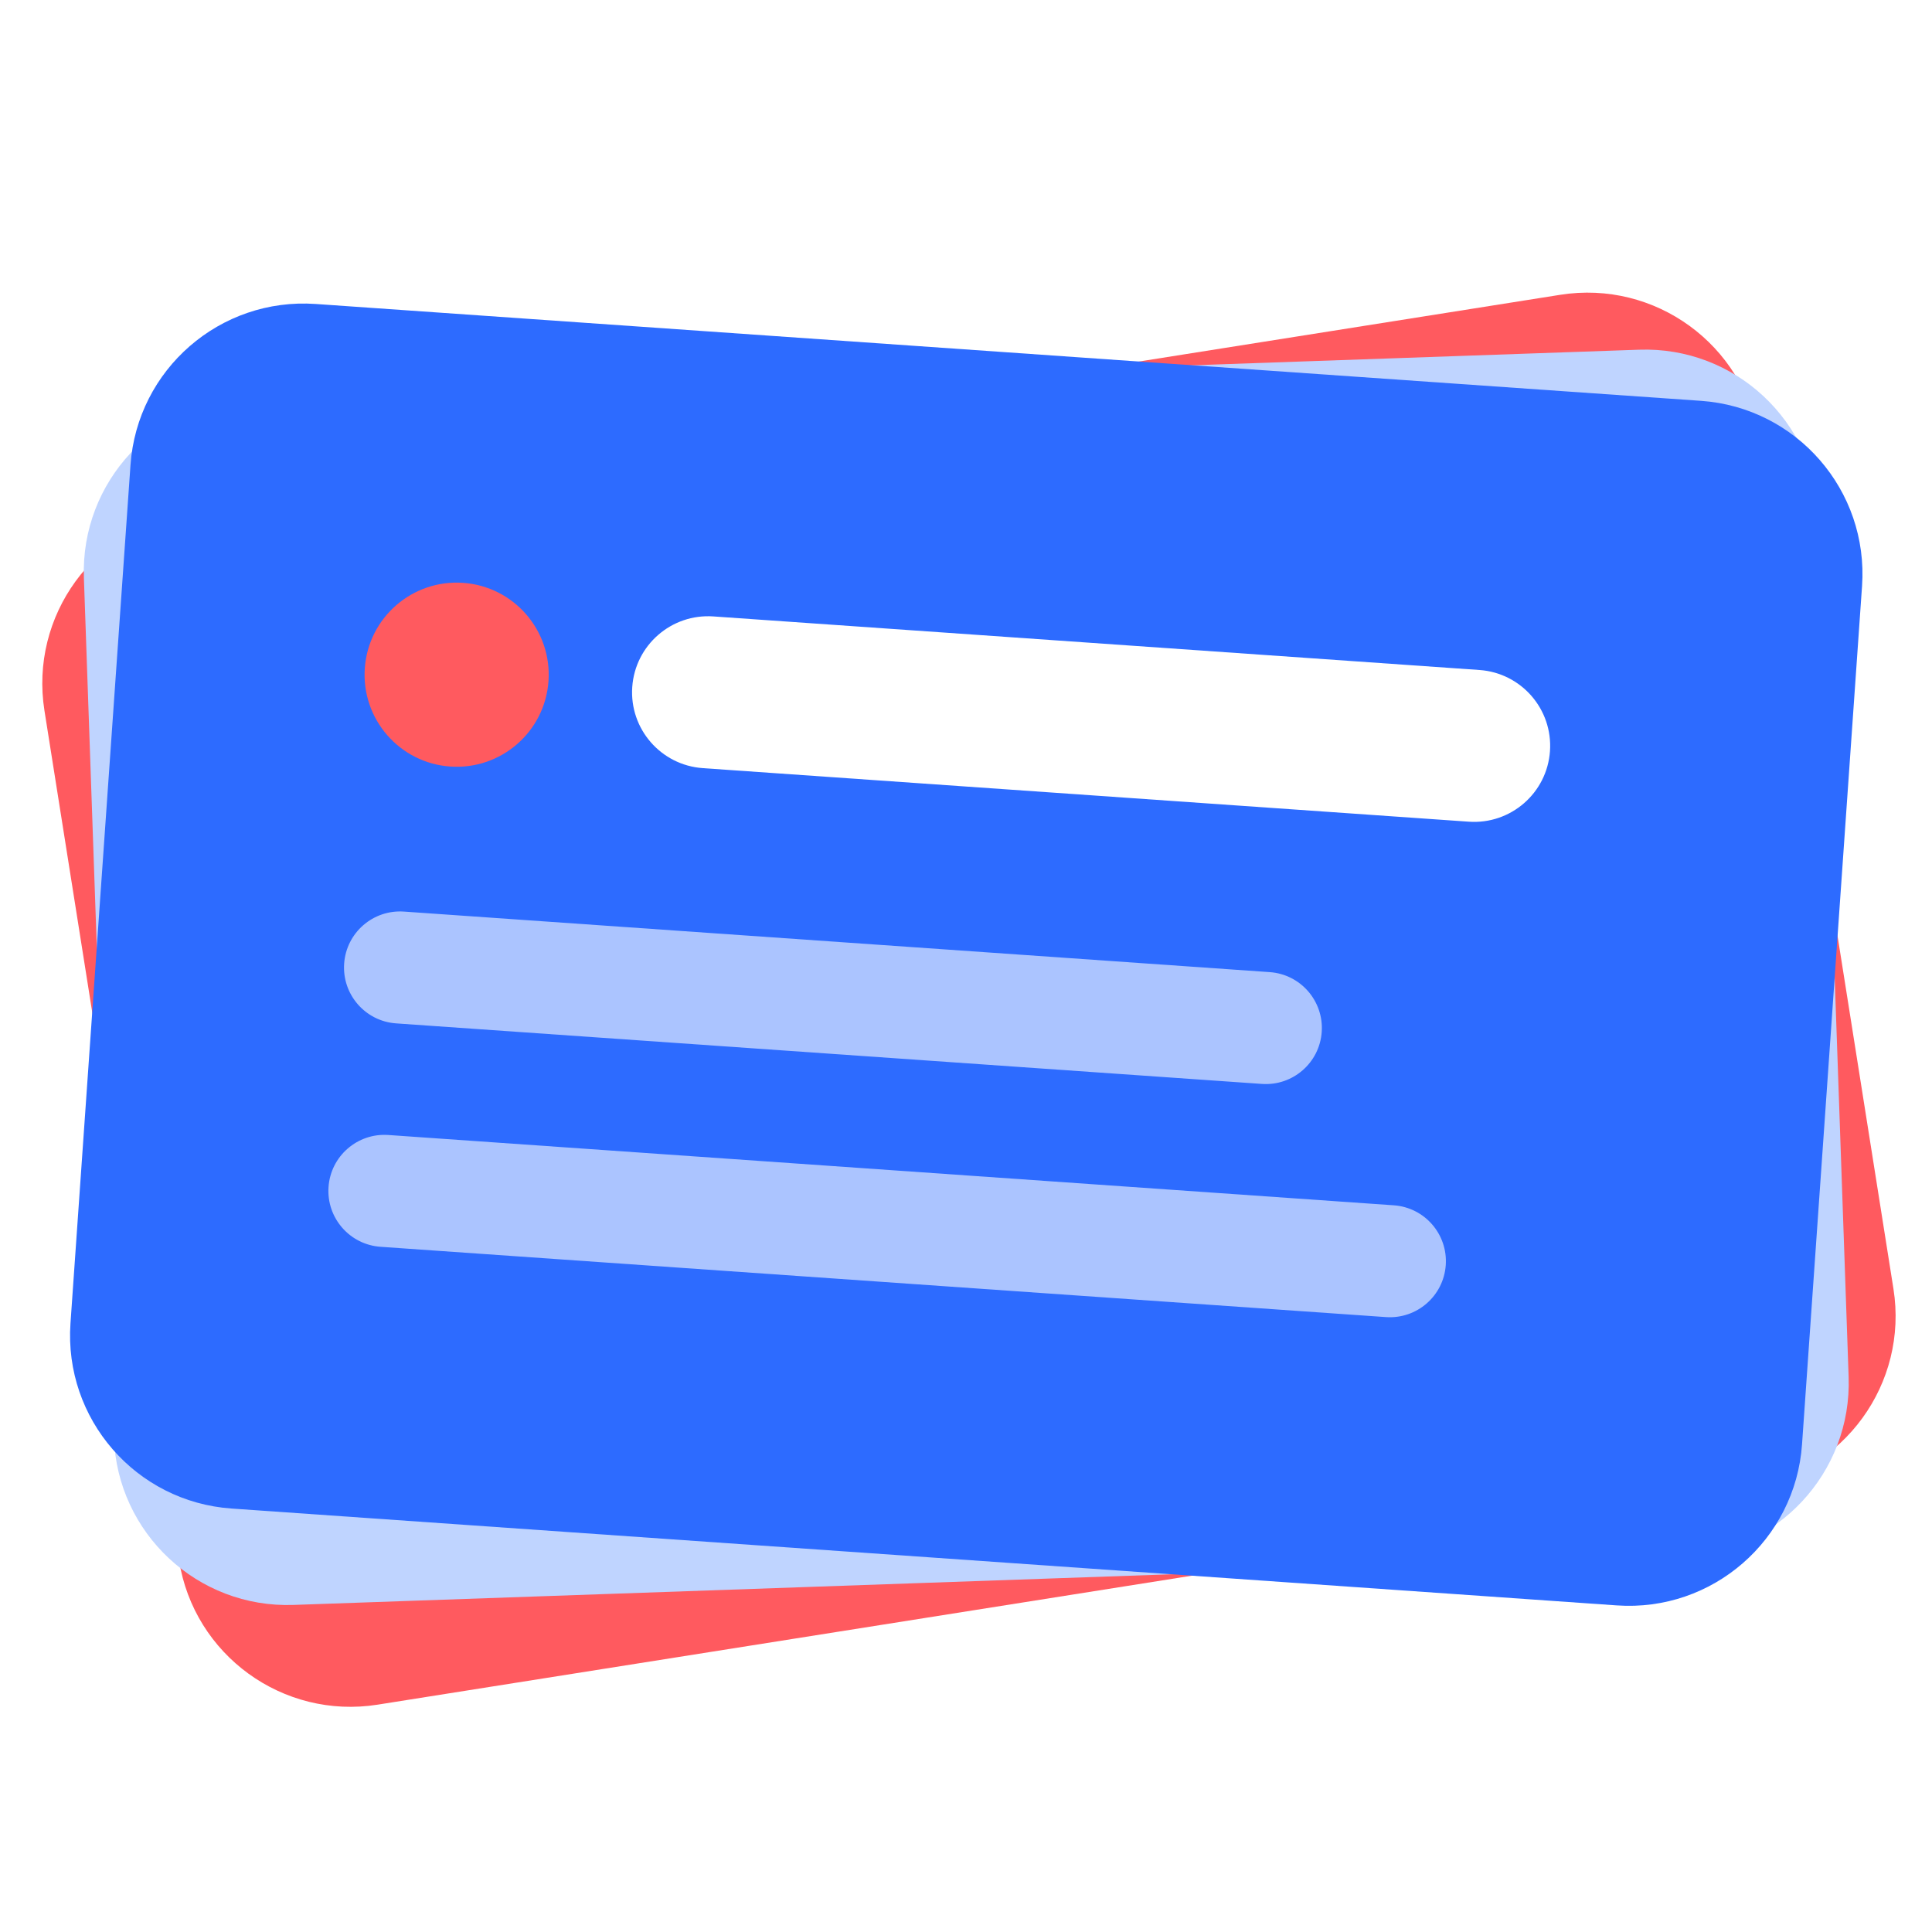
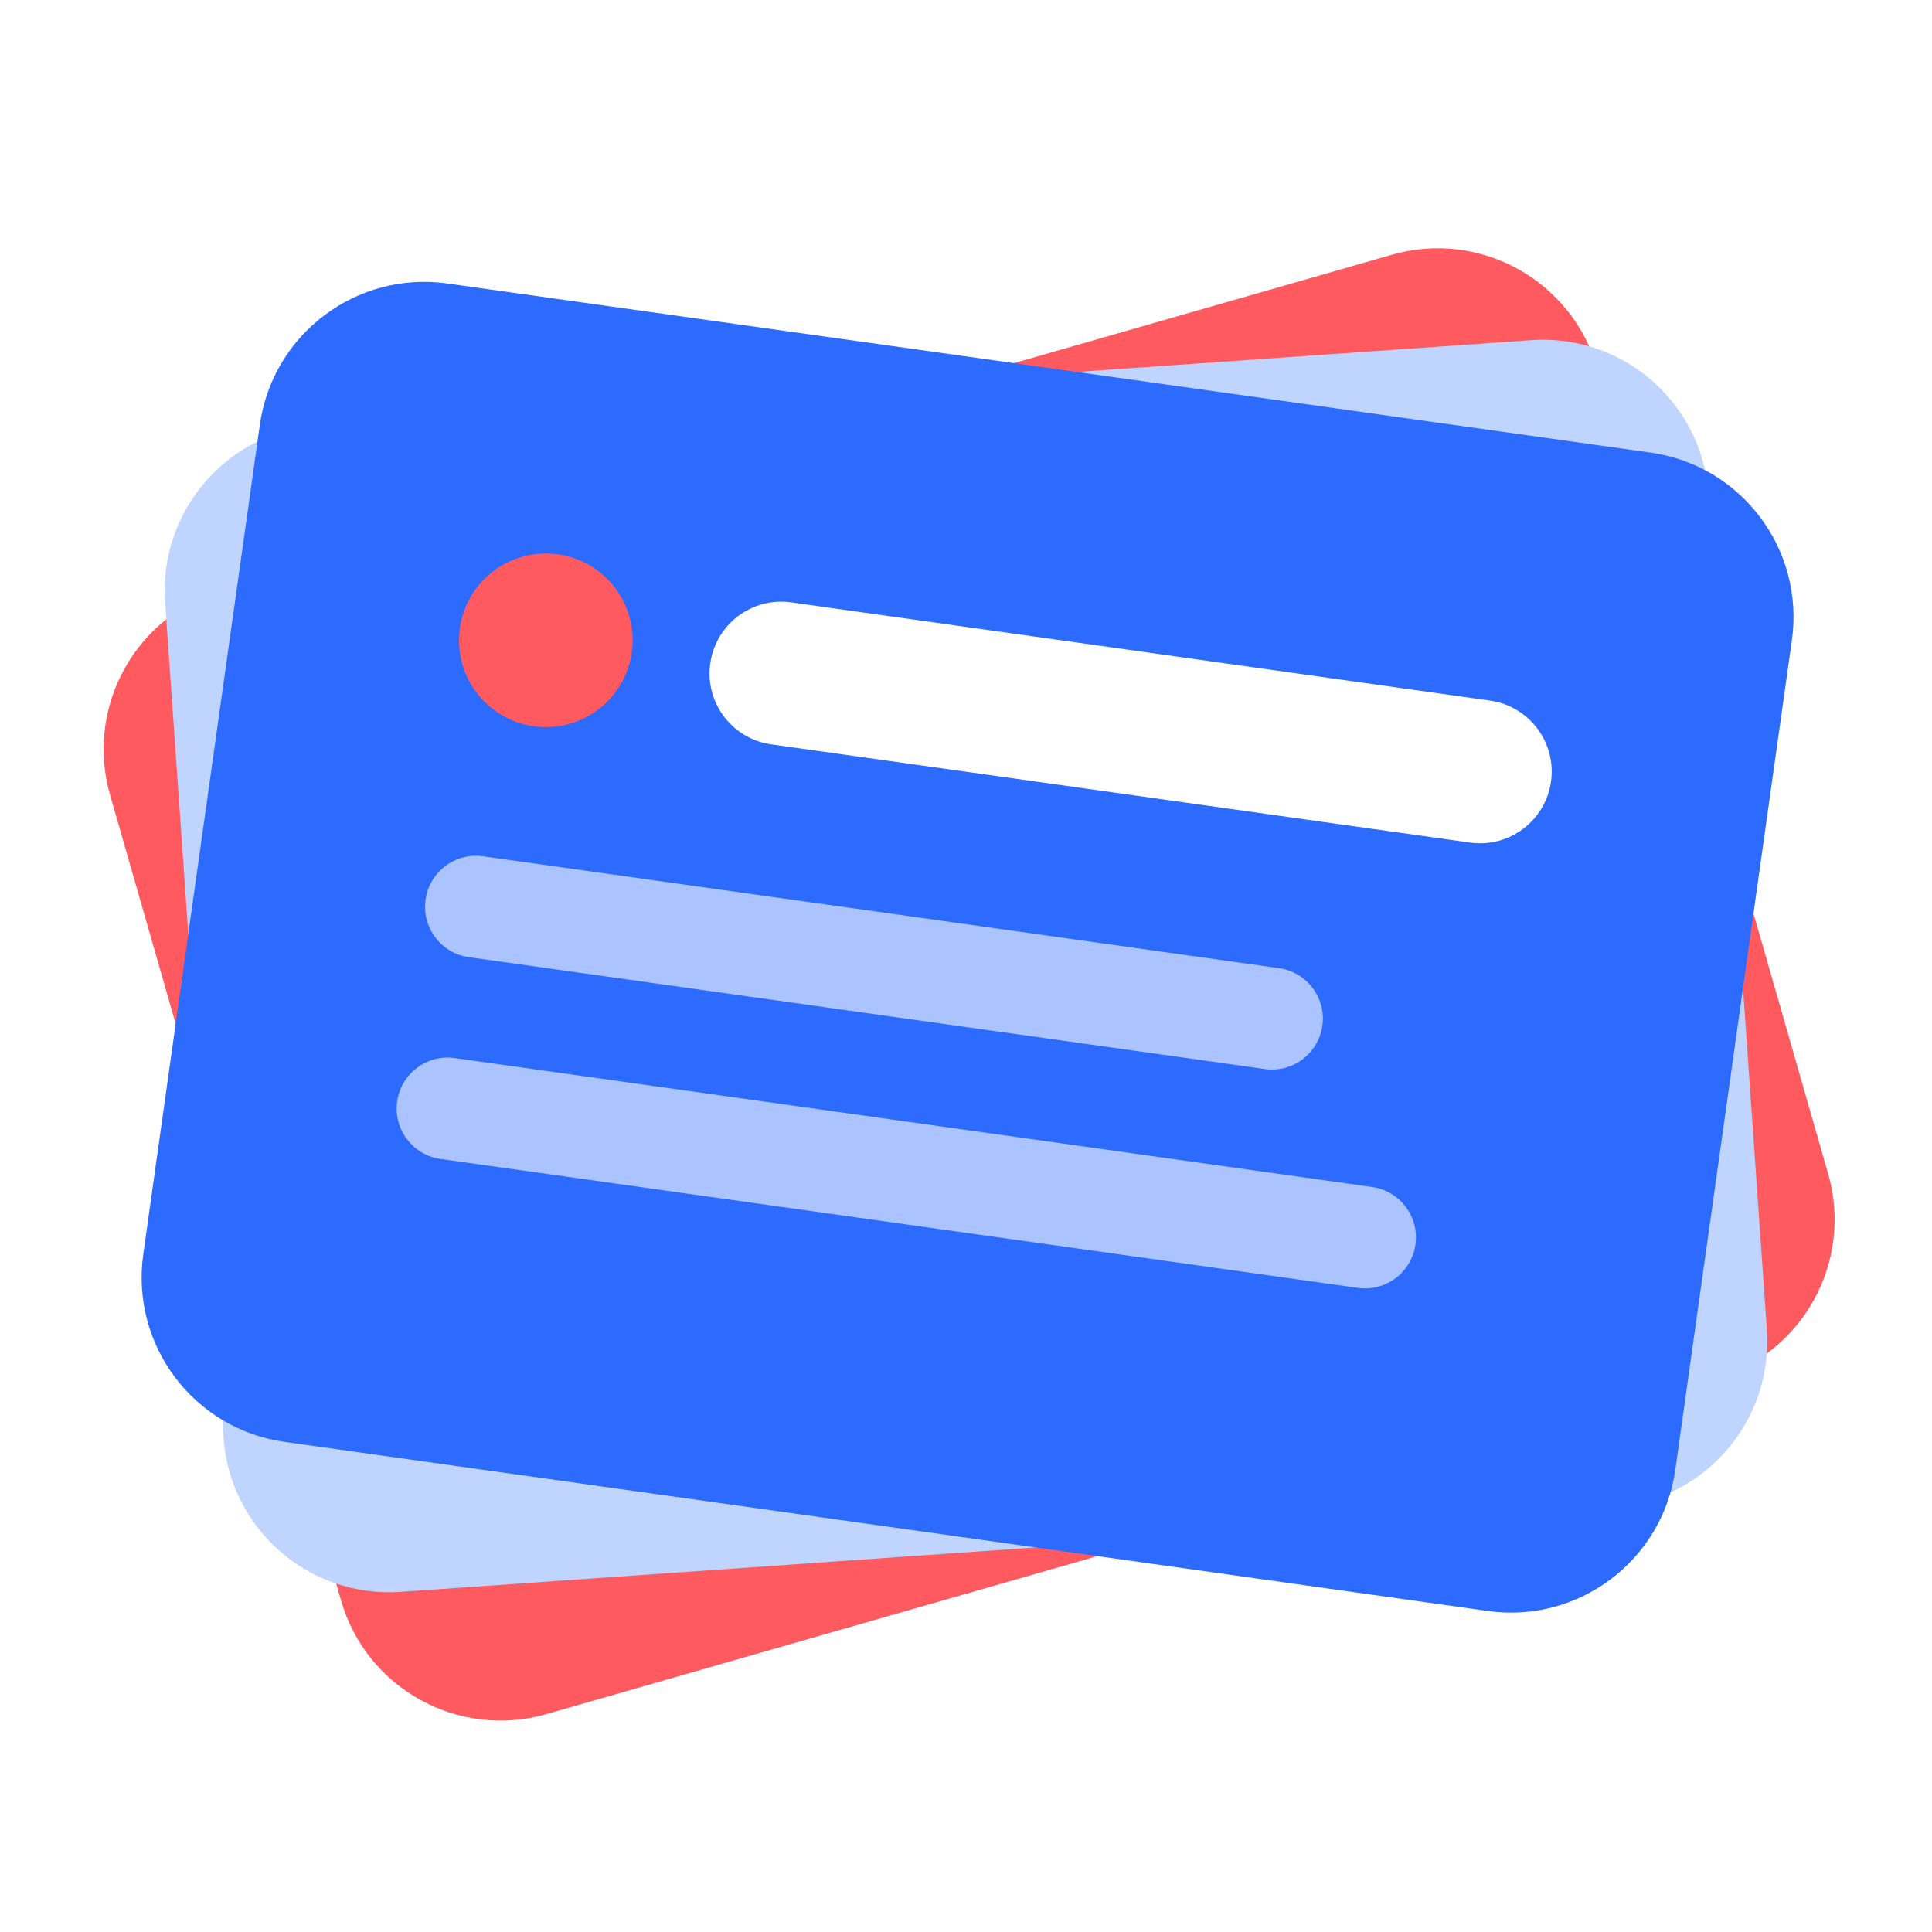
<svg xmlns="http://www.w3.org/2000/svg" width="1024" height="1024">
  <rect width="1024" height="1024" fill="#FFFFFF" />
-   <g transform="rotate(-9 512 520)">
-     <rect x="52" y="210" width="920" height="640" rx="92" fill="#FF5A5F" />
+   <g transform="rotate(-16 512 516)">
+     <rect x="102" y="212" width="820" height="620" rx="88" fill="#FF5A5F" />
  </g>
-   <g transform="rotate(-2 512 514)">
-     <rect x="52" y="198" width="920" height="640" rx="92" fill="#BFD4FF" />
+   <g transform="rotate(-4 512 512)">
+     <rect x="102" y="202" width="820" height="620" rx="88" fill="#BFD4FF" />
  </g>
-   <g transform="rotate(4 512 508)">
-     <rect x="52" y="186" width="920" height="640" rx="92" fill="#2D6BFF" />
-     <circle cx="232.2" cy="376.8" r="48.8" fill="#FF5A5F" />
-     <rect x="325.5" y="336.5" width="487.6" height="80.6" rx="40.3" fill="#FFFFFF" />
-     <rect x="183.4" y="504" width="519.4" height="59.4" rx="29.7" fill="#FFFFFF" opacity="0.6" />
-     <rect x="183.4" y="622.7" width="593.6" height="59.4" rx="29.7" fill="#FFFFFF" opacity="0.6" />
+   <g transform="rotate(8 512 508)">
+     <rect x="102" y="192" width="820" height="620" rx="88" fill="#2D6BFF" />
+     <circle cx="268" cy="372" r="46" fill="#FF5A5F" />
+     <rect x="356" y="334" width="450" height="76" rx="38" fill="#FFFFFF" />
+     <rect x="224" y="490" width="480" height="54" rx="27" fill="#FFFFFF" opacity="0.6" />
+     <rect x="224" y="598" width="545" height="54" rx="27" fill="#FFFFFF" opacity="0.6" />
  </g>
</svg>
